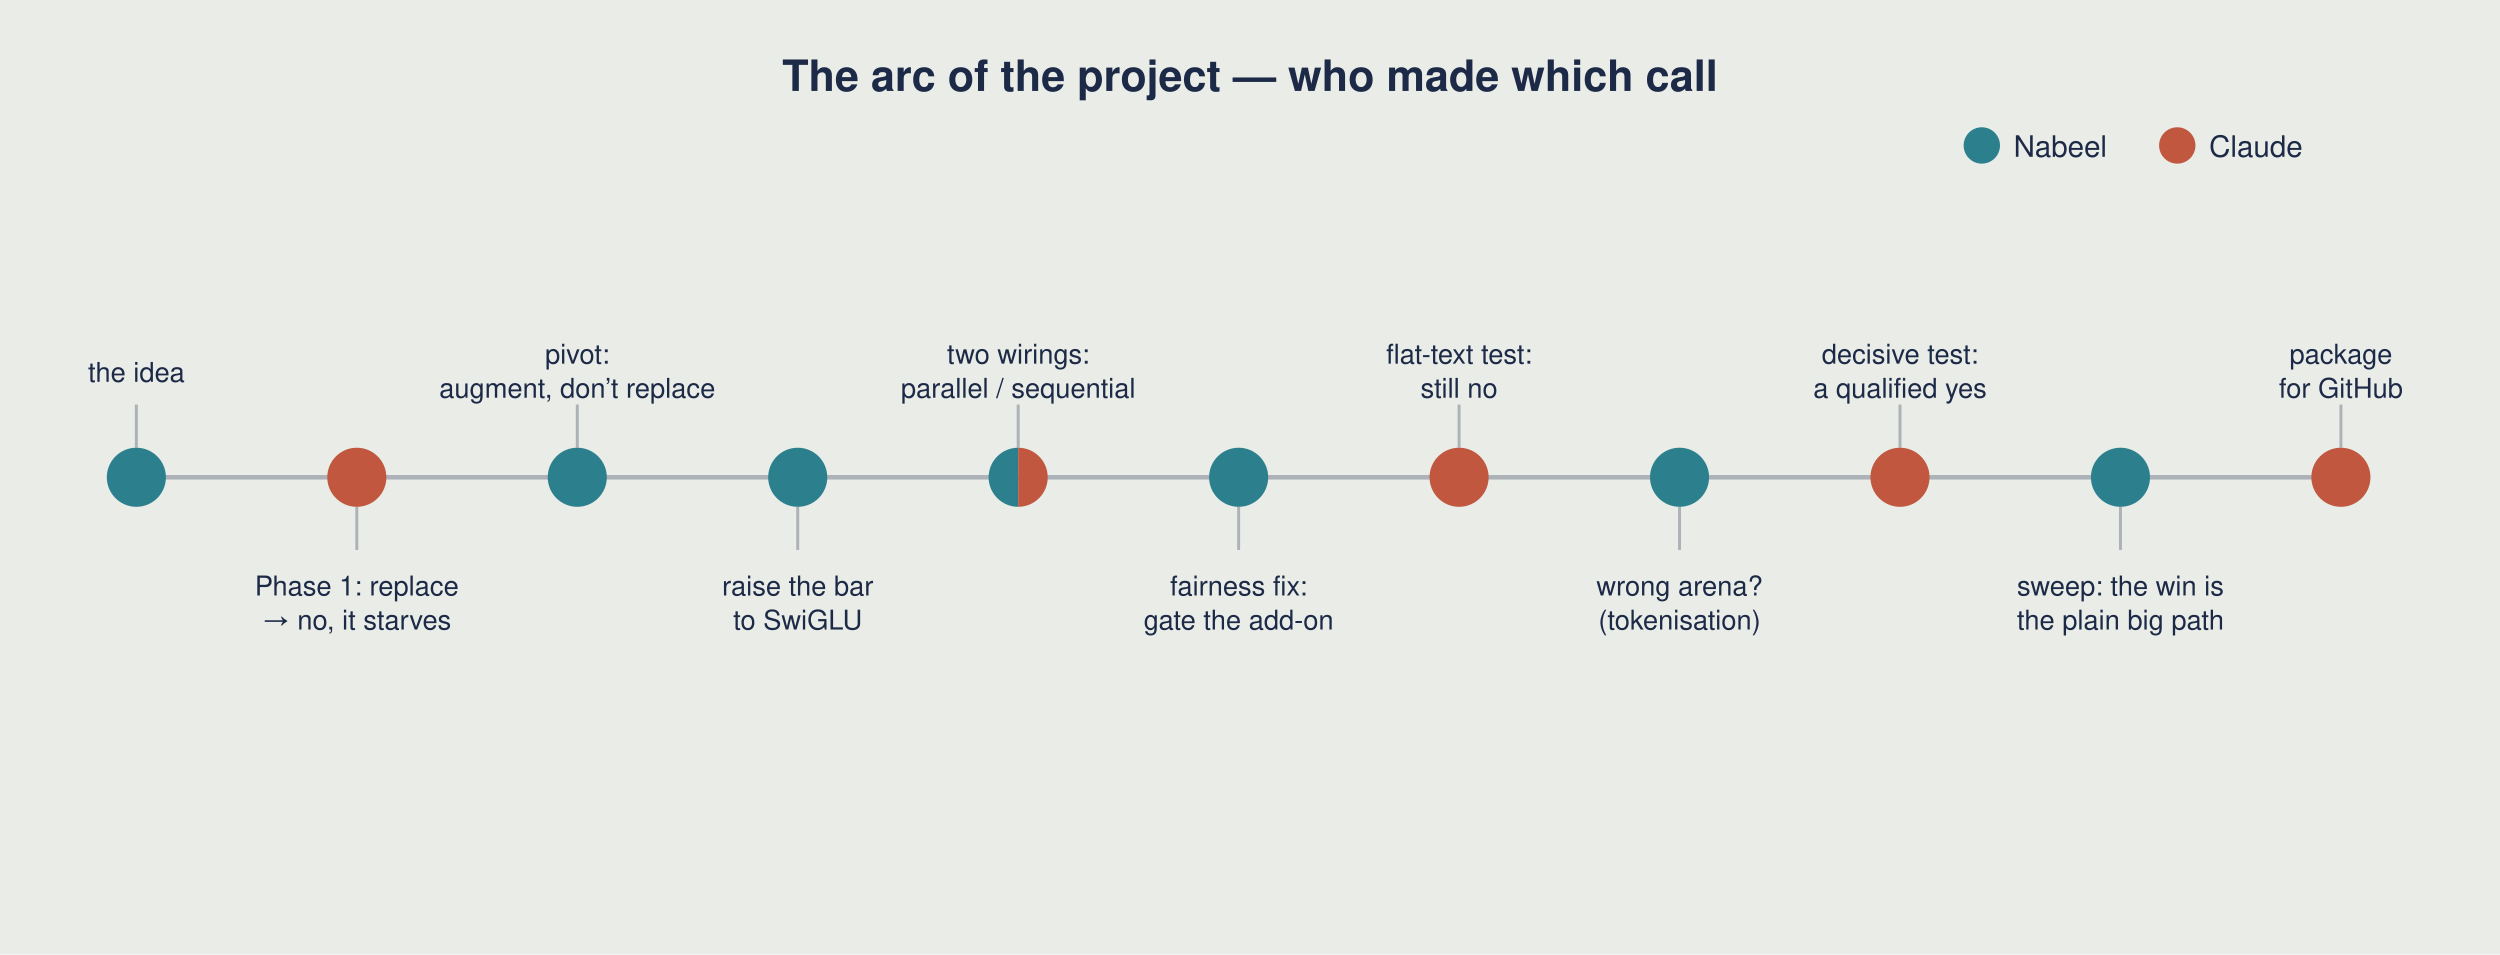
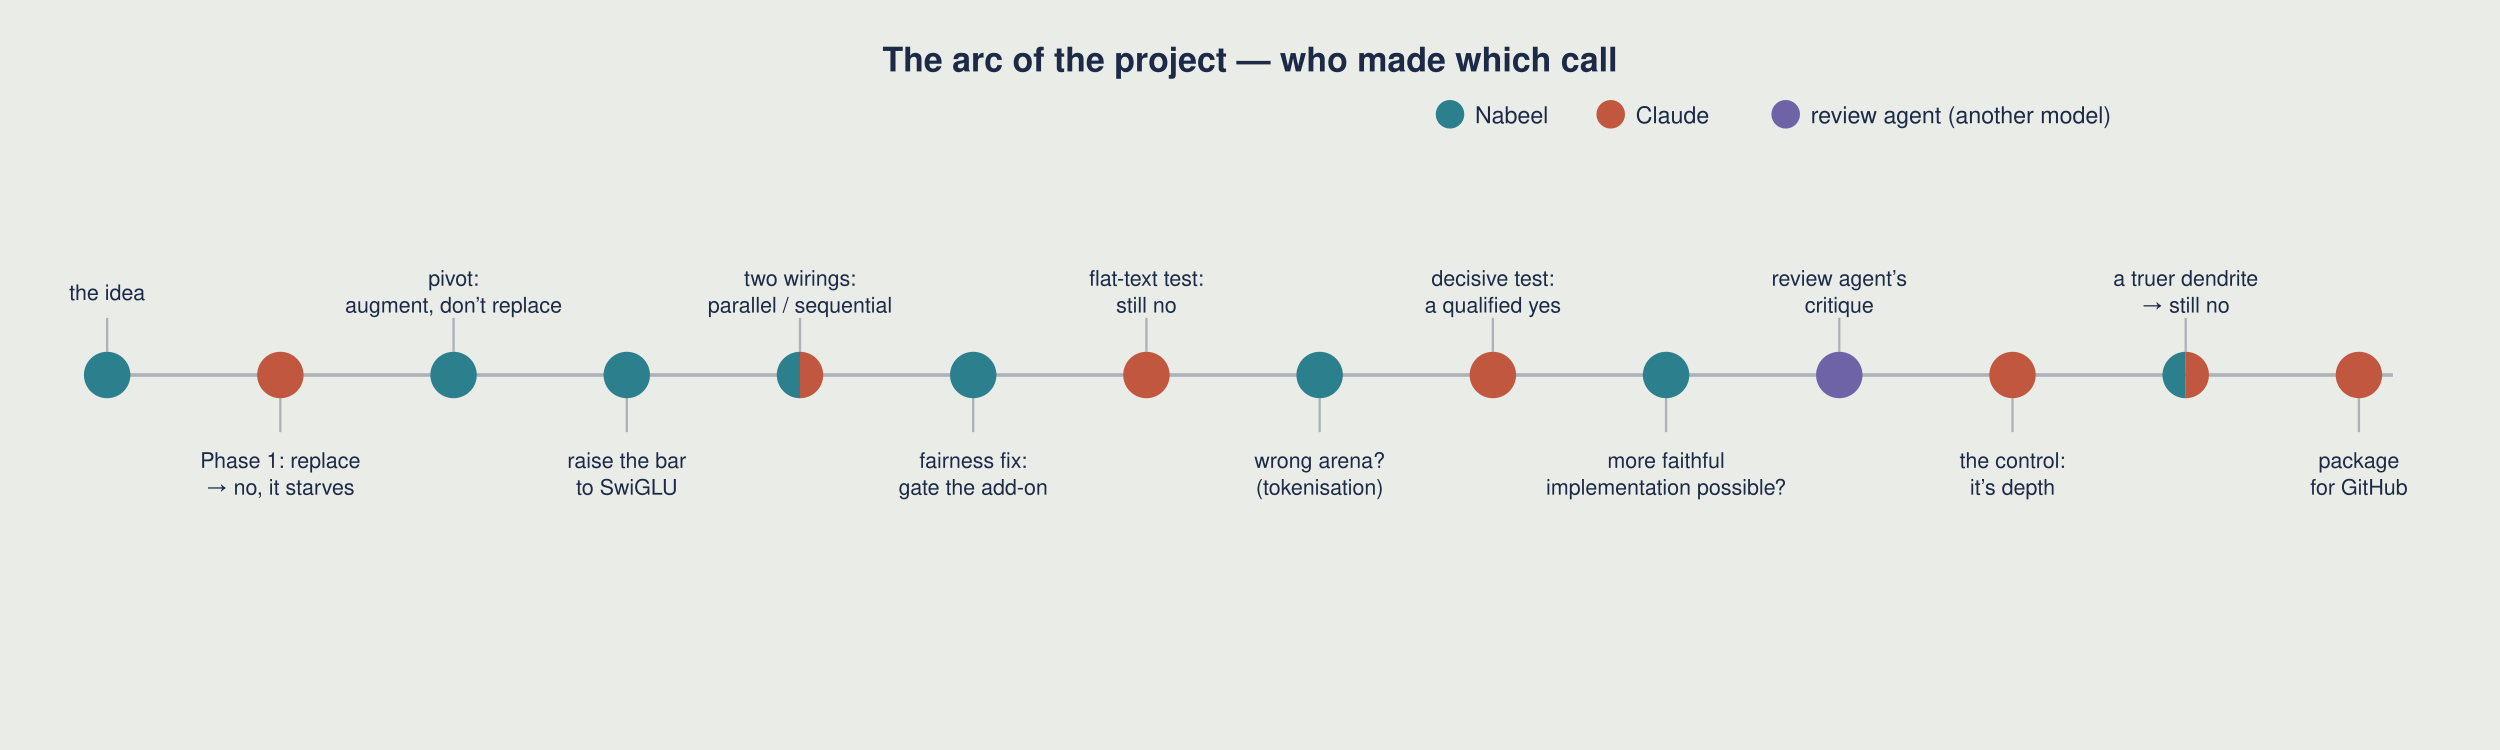
- <svg xmlns="http://www.w3.org/2000/svg" viewBox="0 0 1100 420" font-family="'Segoe UI', Helvetica, Arial, sans-serif">
-   <rect width="1100" height="420" fill="#E9ECE7" />
-   <text x="550" y="40" text-anchor="middle" font-size="19" font-weight="700" fill="#1C2A47">The arc of the project — who made which call</text>
-   <circle cx="872" cy="64" r="8" fill="#2C7F8C" />
-   <text x="886" y="69" font-size="13" fill="#1C2A47">Nabeel</text>
-   <circle cx="958" cy="64" r="8" fill="#C0573E" />
-   <text x="972" y="69" font-size="13" fill="#1C2A47">Claude</text>
-   <line x1="60" y1="210" x2="1030" y2="210" stroke="#1C2A47" stroke-opacity="0.3" stroke-width="2" />
+ <svg xmlns="http://www.w3.org/2000/svg" viewBox="0 0 1400 420" font-family="'Segoe UI', Helvetica, Arial, sans-serif">
+   <rect width="1400" height="420" fill="#E9ECE7" />
+   <text x="700" y="40" text-anchor="middle" font-size="19" font-weight="700" fill="#1C2A47">The arc of the project — who made which call</text>
+   <circle cx="812" cy="64" r="8" fill="#2C7F8C" />
+   <text x="826" y="69" font-size="13" fill="#1C2A47">Nabeel</text>
+   <circle cx="902" cy="64" r="8" fill="#C0573E" />
+   <text x="916" y="69" font-size="13" fill="#1C2A47">Claude</text>
+   <circle cx="1000" cy="64" r="8" fill="#6E63A6" />
+   <text x="1014" y="69" font-size="13" fill="#1C2A47">review agent (another model)</text>
+   <line x1="60" y1="210" x2="1340" y2="210" stroke="#1C2A47" stroke-opacity="0.3" stroke-width="2" />
  <g stroke="#1C2A47" stroke-opacity="0.3" stroke-width="1.3">
    <line x1="60" y1="197" x2="60" y2="178" />
    <line x1="157" y1="223" x2="157" y2="242" />
    <line x1="254" y1="197" x2="254" y2="178" />
    <line x1="351" y1="223" x2="351" y2="242" />
    <line x1="448" y1="197" x2="448" y2="178" />
    <line x1="545" y1="223" x2="545" y2="242" />
    <line x1="642" y1="197" x2="642" y2="178" />
    <line x1="739" y1="223" x2="739" y2="242" />
    <line x1="836" y1="197" x2="836" y2="178" />
    <line x1="933" y1="223" x2="933" y2="242" />
    <line x1="1030" y1="197" x2="1030" y2="178" />
+     <line x1="1127" y1="223" x2="1127" y2="242" />
+     <line x1="1224" y1="197" x2="1224" y2="178" />
+     <line x1="1321" y1="223" x2="1321" y2="242" />
  </g>
  <g>
    <circle cx="60" cy="210" r="13" fill="#2C7F8C" />
    <circle cx="157" cy="210" r="13" fill="#C0573E" />
    <circle cx="254" cy="210" r="13" fill="#2C7F8C" />
    <circle cx="351" cy="210" r="13" fill="#2C7F8C" />
    <path d="M448,197 A13,13 0 0,0 448,223 Z" fill="#2C7F8C" />
    <path d="M448,197 A13,13 0 0,1 448,223 Z" fill="#C0573E" />
    <circle cx="545" cy="210" r="13" fill="#2C7F8C" />
    <circle cx="642" cy="210" r="13" fill="#C0573E" />
    <circle cx="739" cy="210" r="13" fill="#2C7F8C" />
    <circle cx="836" cy="210" r="13" fill="#C0573E" />
    <circle cx="933" cy="210" r="13" fill="#2C7F8C" />
-     <circle cx="1030" cy="210" r="13" fill="#C0573E" />
+     <circle cx="1030" cy="210" r="13" fill="#6E63A6" />
+     <circle cx="1127" cy="210" r="13" fill="#C0573E" />
+     <path d="M1224,197 A13,13 0 0,0 1224,223 Z" fill="#2C7F8C" />
+     <path d="M1224,197 A13,13 0 0,1 1224,223 Z" fill="#C0573E" />
+     <circle cx="1321" cy="210" r="13" fill="#C0573E" />
  </g>
  <g font-size="12" text-anchor="middle" fill="#1C2A47">
    <text x="60" y="168">the idea</text>
    <text x="157" y="262">Phase 1: replace<tspan x="157" dy="15">→ no, it starves</tspan>
    </text>
    <text x="254" y="160">pivot:<tspan x="254" dy="15">augment, don’t replace</tspan>
    </text>
    <text x="351" y="262">raise the bar<tspan x="351" dy="15">to SwiGLU</tspan>
    </text>
    <text x="448" y="160">two wirings:<tspan x="448" dy="15">parallel / sequential</tspan>
    </text>
    <text x="545" y="262">fairness fix:<tspan x="545" dy="15">gate the add-on</tspan>
    </text>
    <text x="642" y="160">flat-text test:<tspan x="642" dy="15">still no</tspan>
    </text>
    <text x="739" y="262">wrong arena?<tspan x="739" dy="15">(tokenisation)</tspan>
    </text>
    <text x="836" y="160">decisive test:<tspan x="836" dy="15">a qualified yes</tspan>
    </text>
-     <text x="933" y="262">sweep: the win is<tspan x="933" dy="15">the plain big path</tspan>
+     <text x="933" y="262">more faithful<tspan x="933" dy="15">implementation possible?</tspan>
    </text>
-     <text x="1030" y="160">package<tspan x="1030" dy="15">for GitHub</tspan>
+     <text x="1030" y="160">review agent’s<tspan x="1030" dy="15">critique</tspan>
+     </text>
+     <text x="1127" y="262">the control:<tspan x="1127" dy="15">it’s depth</tspan>
+     </text>
+     <text x="1224" y="160">a truer dendrite<tspan x="1224" dy="15">→ still no</tspan>
+     </text>
+     <text x="1321" y="262">package<tspan x="1321" dy="15">for GitHub</tspan>
    </text>
  </g>
</svg>
